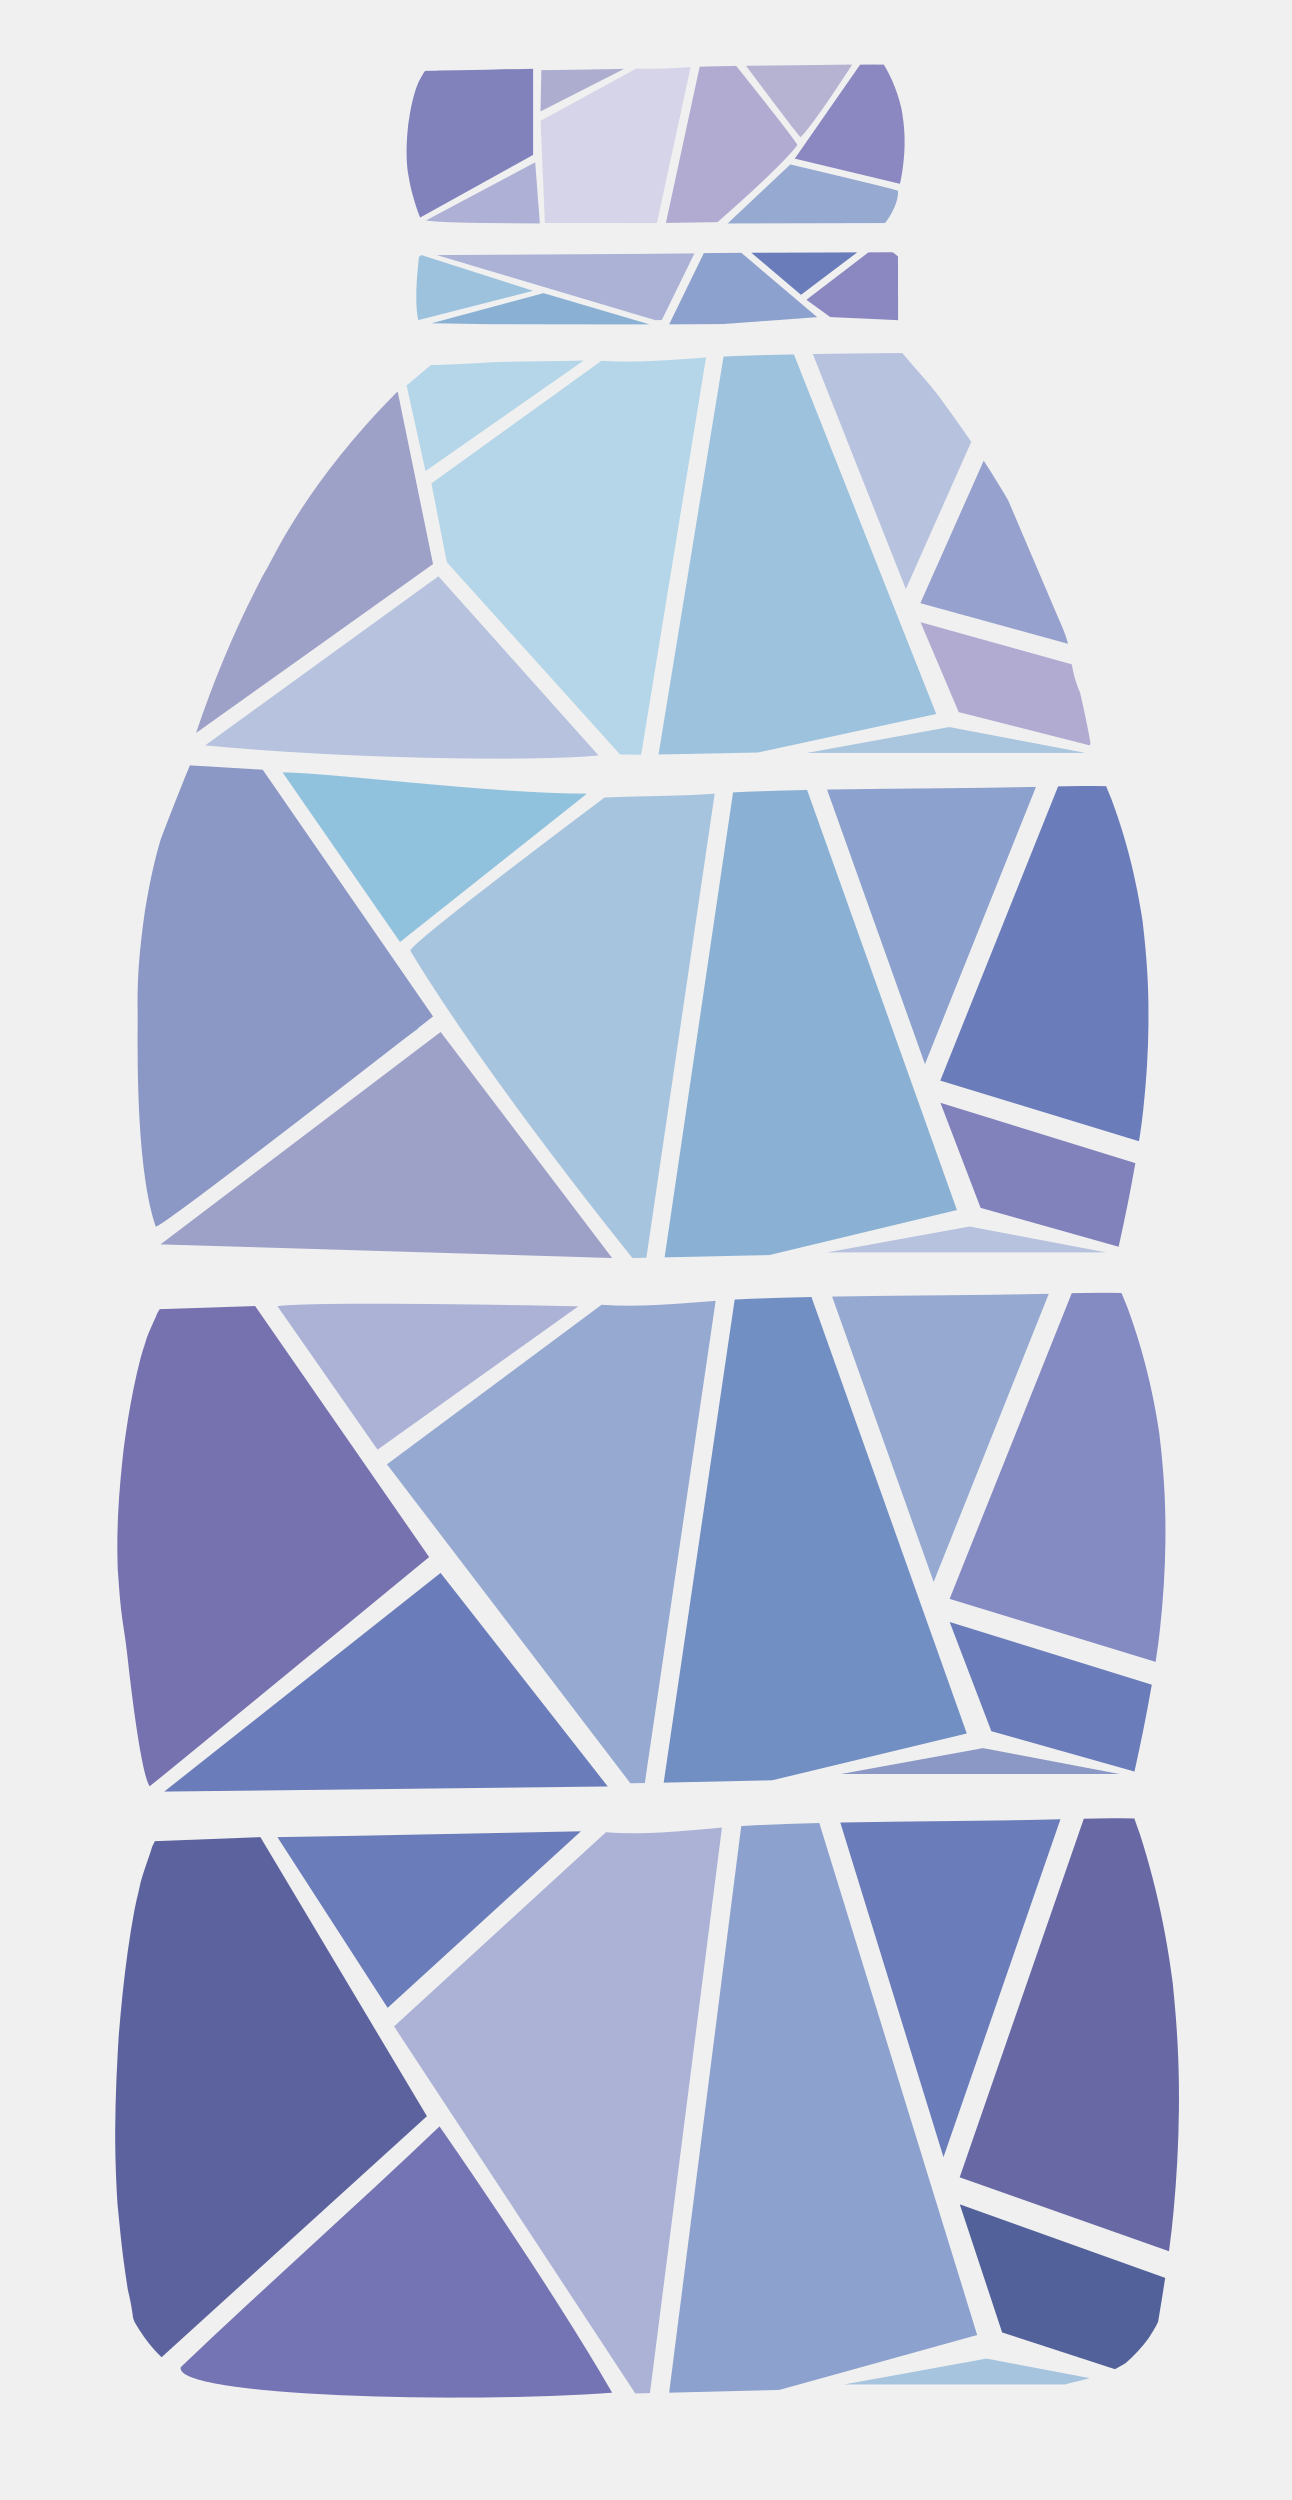
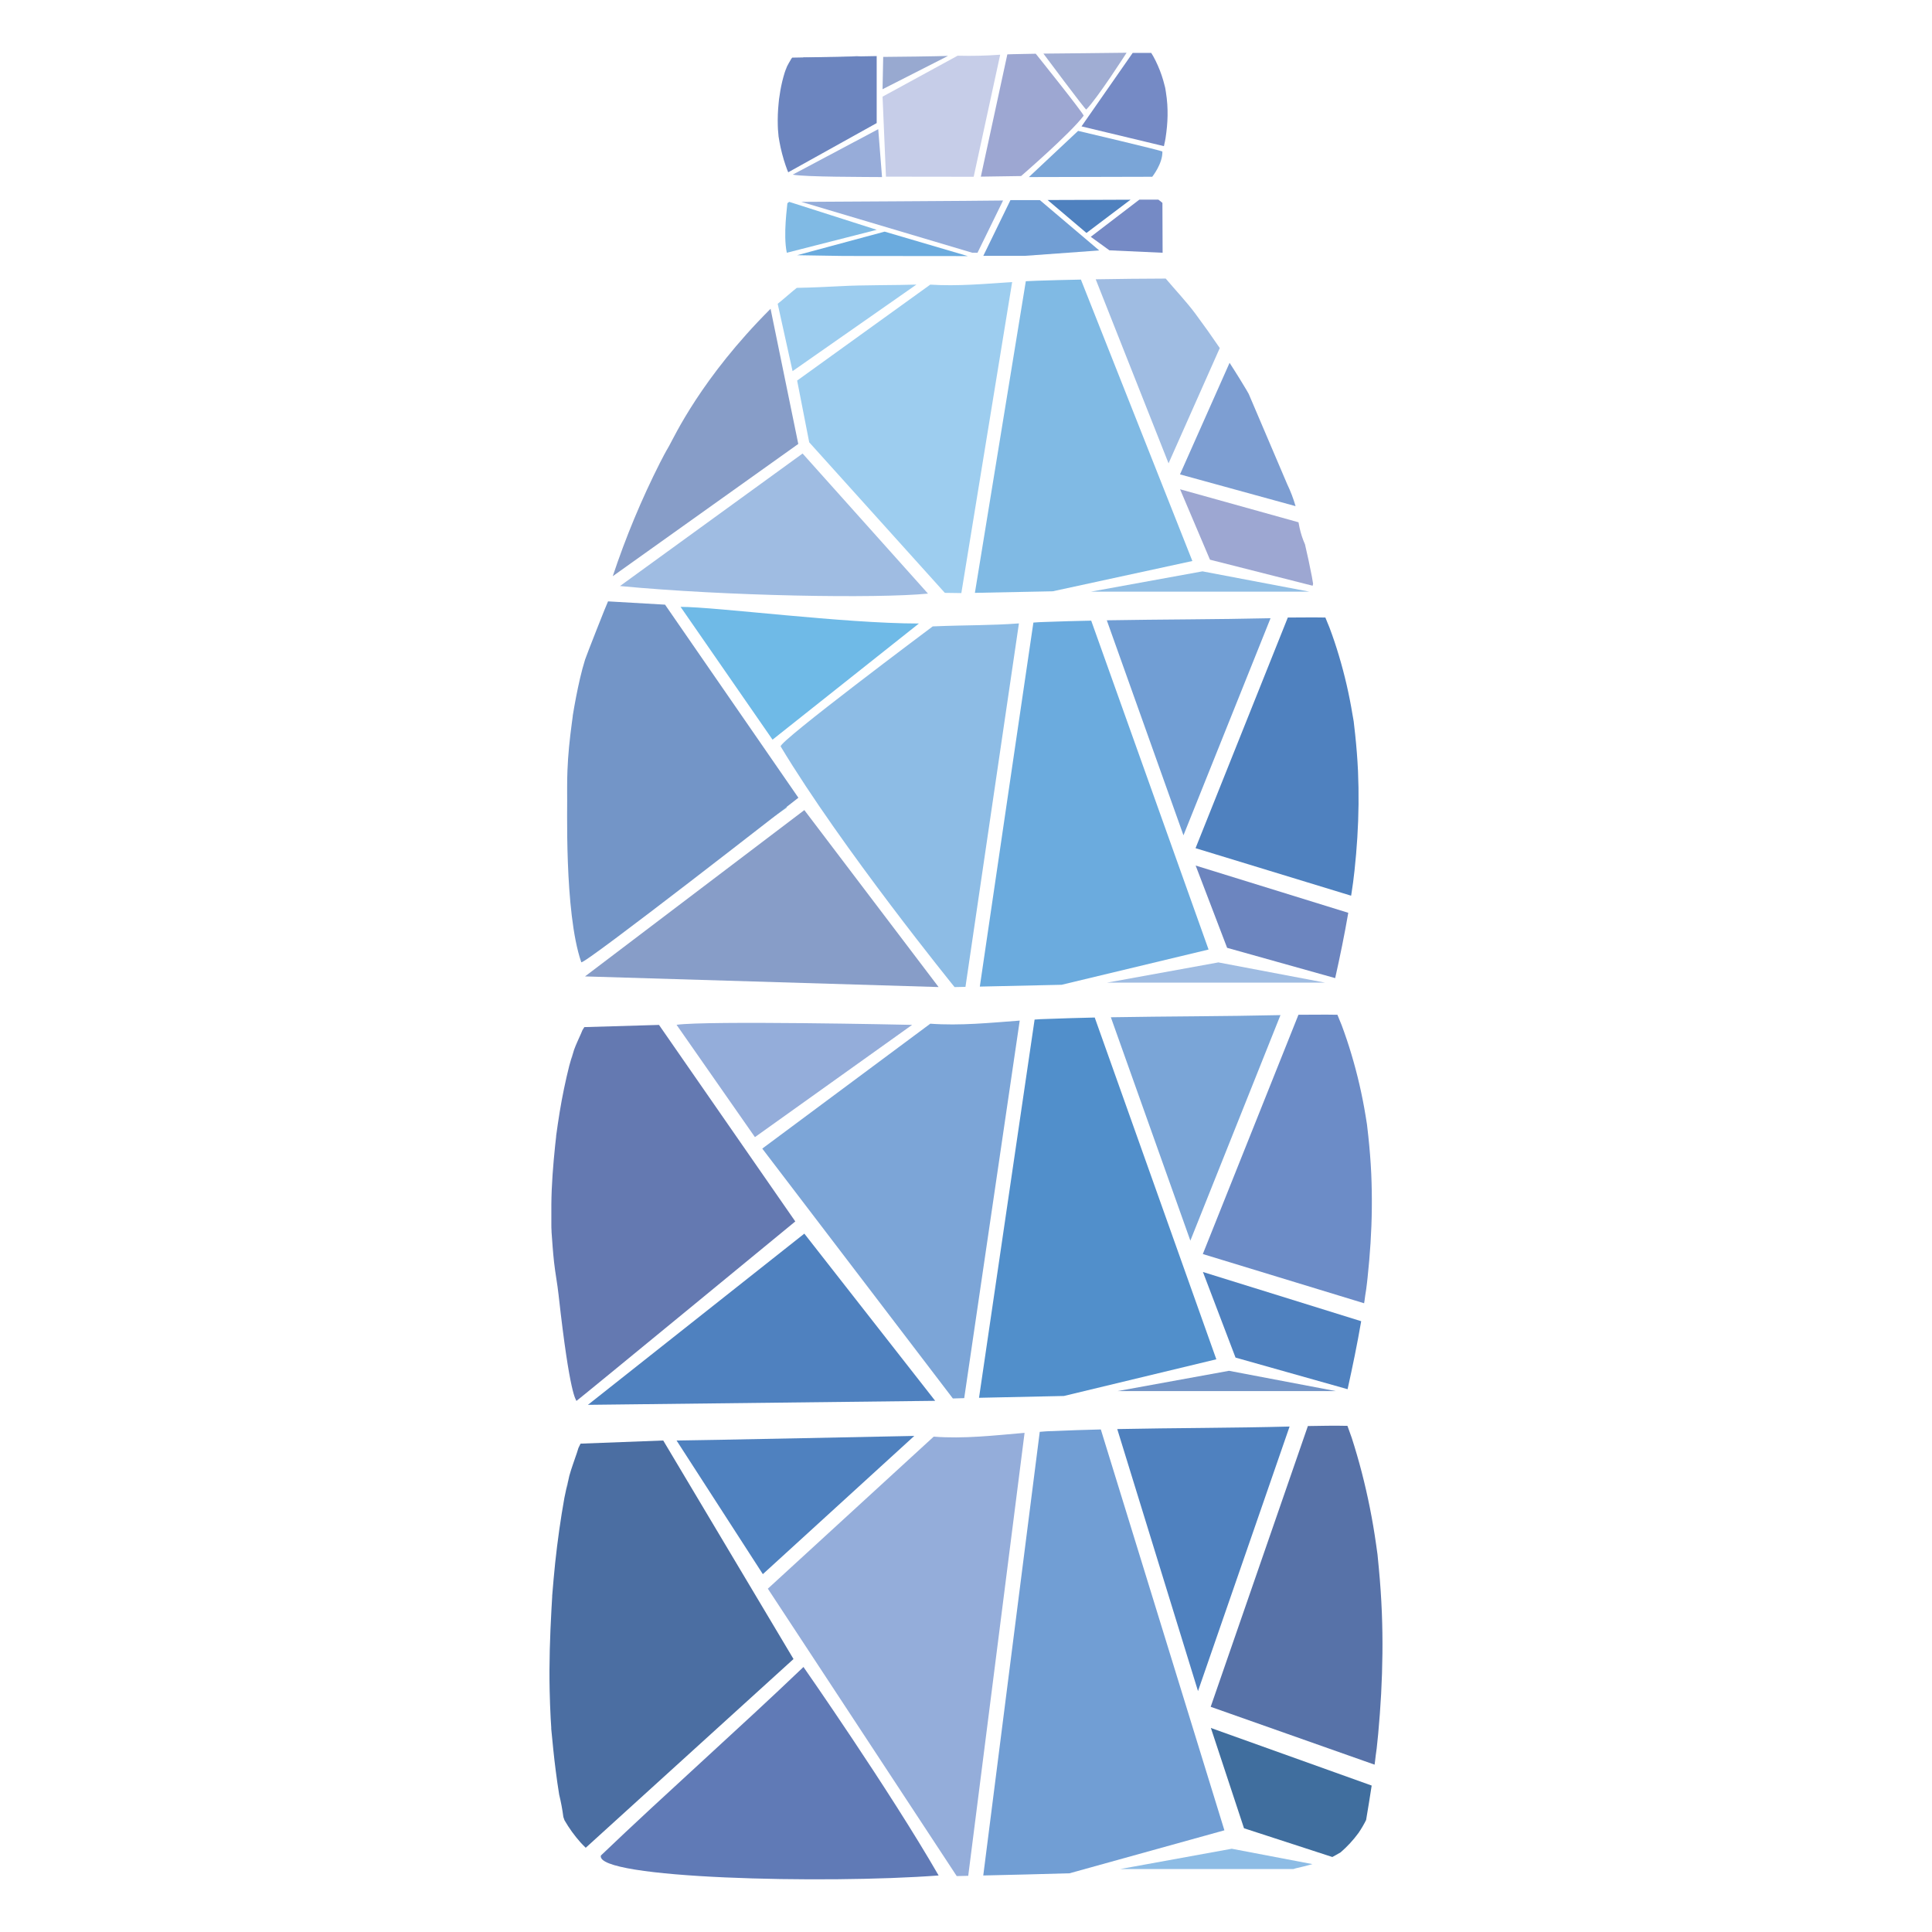
- <svg xmlns="http://www.w3.org/2000/svg" version="1.1" x="0px" y="0px" width="267px" height="517px" viewBox="0 0 267 517" style="enable-background:new 0 0 267 517;" xml:space="preserve">
-   <style type="text/css">
- 	.st0{display:none;fill:#7473B3;}
- 	.st1{fill:#7473B3;}
- 	.st2{fill:#6A7CB9;}
- 	.st3{fill:#ABB2D6;}
- 	.st4{display:none;fill:#837FB2;}
- 	.st5{display:none;fill:#8AB1D4;}
- 	.st6{fill:#8CA1CD;}
- 	.st7{fill:#5C629D;}
- 	.st8{fill:#6868A5;}
- 	.st9{fill:#526199;}
- 	.st10{fill:#A7C4DE;}
- 	.st11{fill:#8B97C4;}
- 	.st12{display:none;fill:#6A7CB9;}
- 	.st13{fill:#96A9D1;}
- 	.st14{fill:#718FC3;}
- 	.st15{fill:#95A9D1;}
- 	.st16{fill:#7671AF;}
- 	.st17{display:none;fill:#AEB1D5;}
- 	.st18{fill:#848AC2;}
- 	.st19{fill:#B6C2DE;}
- 	.st20{fill:#AAC5DE;}
- 	.st21{display:none;fill:#9AB5D5;}
- 	.st22{fill:#91C2DD;}
- 	.st23{fill:#9DA0C7;}
- 	.st24{fill:#8AB1D4;}
- 	.st25{fill:#8182BC;}
- 	.st26{display:none;fill:#A2AED4;}
- 	.st27{fill:#B5D6E8;}
- 	.st28{fill:#9DC2DD;}
- 	.st29{display:none;fill:#95A9D1;}
- 	.st30{fill:#96A1CD;}
- 	.st31{fill:#B2ABD1;}
- 	.st32{display:none;fill:#B5B2D2;}
- 	.st33{display:none;fill:#D6DDE9;}
- 	.st34{display:none;fill:#B2ABD1;}
- 	.st35{fill:#8B88C1;}
- 	.st36{fill:#B5B2D2;}
- 	.st37{fill:#ADAECF;}
- 	.st38{fill:#D6D4E8;}
- 	.st39{fill:#AEB1D5;}
- </style>
-   <g id="Layer_1">
-     <path class="st0" d="M81.76,307.13c-0.32-0.02-0.63-0.05-0.95-0.09c-1.31-0.13-2.62-0.31-3.94-0.51c-3.47,0.43-6.94,0.83-10.41,1.1   c-6.7,0.52-13.44,0.44-20.16,0.11l39.62,49.13l1.26-49.43C85.38,307.39,83.57,307.29,81.76,307.13z" />
-     <path class="st1" d="M90.89,439.74c-17.2,16.45-36.23,33.26-53.51,49.79c-1.56,6.12,59.26,7.55,89.21,5.28   C113.53,472.15,90.89,439.74,90.89,439.74z" />
-     <path class="st2" d="M57.37,379.92l22.79,35.3l39.97-36.51C120.13,378.71,62.7,379.89,57.37,379.92z" />
-     <path class="st3" d="M134.41,494.9l14.89-116.96c-8,0.68-16,1.62-23.99,0.96l-43.82,40.16l49.89,75.9   C132.38,494.94,133.39,494.92,134.41,494.9z" />
-     <path class="st4" d="M133.07,422.4l-39.36-59.88l1.82,60.05C108.04,422.75,120.56,422.64,133.07,422.4z" />
-     <path class="st5" d="M90.16,376.62l-43.76,41.87c0.65,0.45,1.31,0.88,1.99,1.27c1.83,0.48,3.71,0.85,5.62,1.07   c5.05,0.33,10.1,0.64,15.15,0.9c7.33,0.38,14.66,0.62,21.99,0.76L90.16,376.62z" />
-     <path class="st6" d="M161.17,494.23l40.91-11.35L169.43,377c-4.31,0.11-8.62,0.24-12.93,0.44c-1.07,0.05-2.14,0.11-3.21,0.19   l-14.91,117.18C145.98,494.62,153.57,494.42,161.17,494.23z" />
-     <path class="st2" d="M173.77,376.9l21.34,69.2l24.19-69.88C204.12,376.63,188.94,376.59,173.77,376.9z" />
-     <path class="st7" d="M32.03,380.75c-0.19,0.37-0.37,0.76-0.56,1.14c-0.17,0.6-0.31,1.01-0.4,1.28c-0.66,2.01-1.41,3.93-1.98,6.05   c-0.4,1.49-1.1,6.05-0.38,1.26c-0.23,1.55-0.64,3.06-0.92,4.59c-1.04,5.58-1.81,11.33-2.43,17.13c-0.31,2.9-0.55,5.81-0.8,8.72   c0,0.01,0,0.02,0,0.03c-0.01,0.08-0.01,0.16-0.02,0.25c-0.07,1.08-0.13,2.15-0.19,3.23c-0.39,7.17-0.64,14.34-0.48,21.55   c0.05,2.45,0.15,4.9,0.28,7.34c0.04,0.8,0.1,1.6,0.14,2.41c0.01,0.11,0.02,0.24,0.04,0.38c0.36,3.67,0.7,7.32,1.17,10.95   c0.28,2.14,0.59,4.27,0.92,6.39c0.48,1.95,0.86,3.94,1.1,5.88c0.1,0.28,0.2,0.57,0.3,0.86c1.22,2.1,2.59,4.1,4.22,5.89   c0.39,0.42,0.85,0.9,1.37,1.4l54.88-49.85l-34.44-57.71L32.03,380.75z" />
-     <path class="st8" d="M241.87,464.57c0.05-0.34,0.28-2.27,0.42-3.36c0.09-0.93,0.35-3.38,0.39-3.78c0.33-3.52,0.59-7.05,0.78-10.58   c0.38-7.13,0.47-14.29,0.19-21.43c-0.15-3.94-0.43-7.86-0.79-11.78c-0.11-1.21-0.23-2.41-0.35-3.62c-0.06-0.38-0.25-1.83-0.39-2.78   c-0.91-6.38-2.16-12.69-3.76-18.87c-0.8-3.08-1.68-6.13-2.65-9.13c-0.29-0.9-1.95-5.3-0.44-1.36c-0.23-0.61-0.46-1.22-0.69-1.82   c-3.48-0.08-6.97-0.04-10.45,0.05l-25.67,74.16l43.29,15.29C241.78,465.22,241.83,464.89,241.87,464.57z" />
-     <path class="st9" d="M232.77,488.7c1.77-1.55,3.37-3.25,4.74-5.13c0.71-1.1,1.41-2.21,1.98-3.4c0.52-3.03,1.01-6.06,1.47-9.1   l-42.48-15.21l8.76,26.49l23.32,7.6C231.31,489.55,232.04,489.14,232.77,488.7z" />
-     <path class="st10" d="M220.83,492.93c1.5-0.34,3.01-0.71,4.5-1.13l-21.35-4.05l-29.45,5.36h45.77   C220.48,493.04,220.64,492.98,220.83,492.93z" />
-   </g>
-   <g id="Layer_2">
-     <polygon class="st11" points="203.28,361.51 173.84,366.87 231.5,366.87  " />
-     <polygon class="st2" points="91.11,325.28 33.96,370.5 125.68,369.44  " />
-     <path class="st3" d="M57.37,270.12l20.7,29.67l41.52-29.64C117.8,270.09,65.44,268.98,57.37,270.12z" />
-     <path class="st12" d="M107.32,197.55c-5.27,0.36-10.52,0.66-15.77,0.7l-0.7,23.89l31.95-25.38   C117.64,196.97,112.48,197.2,107.32,197.55z" />
-     <path class="st13" d="M133.35,368.73l14.65-99.72c-7.87,0.58-15.74,1.38-23.61,0.82l-44.37,32.99l50.34,65.96   C131.35,368.77,132.35,368.75,133.35,368.73z" />
-     <path class="st14" d="M159.68,368.16l40.25-9.68l-32.12-90.26c-4.24,0.09-8.48,0.21-12.72,0.37c-1.05,0.04-2.11,0.1-3.16,0.16   l-14.68,99.9C144.73,368.49,152.2,368.32,159.68,368.16z" />
-     <path class="st15" d="M172.08,268.13l21,59l23.81-59.57C201.95,267.9,187.01,267.86,172.08,268.13z" />
-     <path class="st16" d="M33.04,270.73c-0.17,0.26-0.34,0.54-0.5,0.81c-0.16,0.43-0.29,0.72-0.38,0.91c-0.61,1.42-1.3,2.79-1.84,4.3   c-0.38,1.06-1.1,4.33-0.36,0.9c-0.24,1.11-0.63,2.19-0.91,3.28c-1.03,3.99-1.85,8.12-2.54,12.28c-0.34,2.08-0.63,4.17-0.92,6.27   c0,0.01,0,0.01,0,0.02c-0.01,0.06-0.01,0.12-0.02,0.18c-0.09,0.77-0.17,1.55-0.26,2.32c-0.54,5.16-0.95,10.33-1.03,15.53   c-0.03,1.77-0.02,3.54,0.02,5.3c0.01,0.58,0.03,1.16,0.05,1.74c0.01,0.08,0.01,0.17,0.02,0.27c0.19,2.66,0.37,5.31,0.66,7.94   c0.32,2.93,0.89,5.8,1.2,8.68c2.97,26.95,4.6,27.52,4.7,27.95c0.03,0.13,57.81-47.41,57.81-47.41l-35.98-51.91L33.04,270.73z" />
-     <polygon class="st17" points="37.31,280.45 39.88,294.07 96.72,249.09 92.35,240.34  " />
-     <path class="st18" d="M239.1,342.87c0.04-0.29,0.28-1.93,0.42-2.87c0.09-0.79,0.35-2.88,0.38-3.22c0.32-3,0.58-6.01,0.77-9.02   c0.38-6.08,0.46-12.18,0.19-18.27c-0.15-3.36-0.42-6.7-0.78-10.05c-0.11-1.03-0.22-2.06-0.35-3.09c-0.06-0.32-0.25-1.56-0.38-2.37   c-0.9-5.44-2.13-10.82-3.7-16.09c-0.78-2.62-1.65-5.22-2.61-7.79c-0.29-0.77-1.91-4.51-0.44-1.16c-0.23-0.52-0.45-1.04-0.68-1.55   c-3.43-0.07-6.86-0.04-10.28,0.04l-25.26,63.22l42.6,13.03C239.01,343.42,239.06,343.15,239.1,342.87z" />
-     <path class="st2" d="M238.19,348.4l-41.8-12.97l8.62,22.58l29.6,8.35C235.93,360.41,237.15,354.42,238.19,348.4z" />
-   </g>
-   <g id="Layer_3">
-     <polygon class="st19" points="200.48,253.64 171.04,258.99 228.69,258.99  " />
-     <path class="st20" d="M34.26,249.08l52.23-36.32l-4.95-11.2l-51.16,32.99C31.7,239.4,32.84,244.26,34.26,249.08z" />
-     <path class="st21" d="M75.16,92.86c-0.22-0.01-0.44-0.03-0.66-0.05c-0.91-0.08-1.83-0.19-2.74-0.31c-2.41,0.27-4.83,0.51-7.24,0.68   c-4.66,0.32-9.35,0.27-14.02,0.07l27.56,30.25l0.88-30.44C77.67,93.02,76.42,92.96,75.16,92.86z" />
-     <path class="st22" d="M58.43,159.73l24.29,35.08l38.66-30.68C101.46,164.13,67.85,159.73,58.43,159.73z" />
-     <path class="st10" d="M133.67,260.1l14.13-95.97c-7.59,0.56-13.21,0.4-22.77,0.79c0,0-40.86,30.55-40.17,31.71   c16.18,26.88,45.93,63.53,45.93,63.53C131.75,260.14,132.71,260.12,133.67,260.1z" />
-     <polygon class="st23" points="91.12,213.41 33.19,257.34 126.58,260.16  " />
-     <path class="st24" d="M159.07,259.55l38.82-9.32l-30.98-86.87c-4.09,0.09-8.18,0.2-12.27,0.36c-1.02,0.04-2.03,0.09-3.05,0.15   l-14.15,96.15C144.66,259.88,151.86,259.71,159.07,259.55z" />
-     <path class="st6" d="M171.03,163.28l20.25,56.78l22.96-57.33C199.84,163.06,185.43,163.03,171.03,163.28z" />
-     <path class="st11" d="M39.27,158.28c-0.2,0.28-5.8,14.5-6.06,15.37c-0.95,3.19-1.72,6.49-2.37,9.83c-0.33,1.67-0.61,3.34-0.89,5.03   c0,0.01,0,0.01,0,0.02c-0.01,0.05-0.01,0.09-0.02,0.15c-0.09,0.62-0.18,1.24-0.26,1.87c-0.55,4.14-0.99,8.29-1.15,12.48   c-0.05,1.42-0.08,2.85-0.08,4.27c0,0.47,0.01,0.94,0.01,1.4c0,0.07,0.01,0.14,0.01,0.22c0.13,2.48-0.87,31.38,3.74,44.72   c0.36,1.06,57.35-43.44,57.35-43.44l-35.22-51.02L39.27,158.28z" />
-     <path class="st2" d="M235.67,235.21c0.04-0.28,0.27-1.86,0.4-2.76c0.09-0.76,0.33-2.77,0.37-3.1c0.31-2.89,0.56-5.78,0.74-8.68   c0.36-5.85,0.44-11.72,0.18-17.58c-0.15-3.23-0.41-6.45-0.75-9.67c-0.11-0.99-0.22-1.98-0.33-2.97c-0.06-0.31-0.24-1.5-0.37-2.28   c-0.87-5.23-2.05-10.41-3.57-15.48c-0.76-2.53-1.6-5.03-2.52-7.49c-0.28-0.74-1.85-4.35-0.42-1.12c-0.22-0.5-0.44-1-0.66-1.5   c-3.31-0.07-6.61-0.03-9.92,0.04l-24.37,60.85l41.08,12.54C235.58,235.75,235.63,235.48,235.67,235.21z" />
-     <path class="st25" d="M234.79,240.54l-40.31-12.48l8.31,21.73l28.54,8.04C232.61,252.09,233.79,246.34,234.79,240.54z" />
-   </g>
-   <g id="Layer_4">
-     <polygon class="st20" points="196.28,150.35 166.83,155.71 224.49,155.71  " />
-     <path class="st26" d="M90.22,9.02c-0.89,0.83-1.67,1.75-2.48,2.62c-3.76,4.06-7.28,8.26-10.56,12.57c-0.18,0.23-0.34,0.47-0.52,0.7   l13.05,12.6l0.95-28.93C89.59,9.59,88.47,10.65,90.22,9.02z" />
-     <path class="st27" d="M89.13,75.49c-0.88,0.65-4.18,3.55-5.05,4.21l3.91,17.72l32.72-22.86c-4.73,0.18-14.96,0.12-19.69,0.4   C97.04,75.2,93.08,75.41,89.13,75.49z" />
-     <path class="st27" d="M132.59,156.09l13.42-82.15c-7.21,0.48-14.42,1.14-21.64,0.68L89.21,99.96l3.19,16.31l35.82,39.75   C129.14,156.01,131.68,156.11,132.59,156.09z" />
-     <path class="st19" d="M123.78,156.23l-33.12-37.06l-48.23,34.97C70.54,156.91,110.32,157.55,123.78,156.23z" />
-     <path class="st28" d="M156.72,155.62l36.89-7.97l-29.43-74.36c-3.89,0.08-7.77,0.17-11.66,0.31c-0.96,0.03-1.93,0.08-2.89,0.13   l-13.45,82.3C143.02,155.9,149.87,155.75,156.72,155.62z" />
-     <path class="st19" d="M194.43,82.33c-2.32-3.14-5.21-6.18-7.85-9.32c-6.16,0.05-12.33,0.1-18.49,0.2l19.24,48.61l13.53-30.45   C198.78,88.33,196.63,85.32,194.43,82.33z" />
-     <path class="st23" d="M55.42,117.18c-0.52,0.92-1.08,1.86-1.57,2.8c0.31-0.59,0.65-1.23-0.04,0.12c-0.26,0.51-0.53,1.01-0.78,1.52   c-4.98,9.77-9.07,19.79-12.49,29.96l49.01-34.93l-7.32-35.7C63.87,99.31,56.76,114.82,55.42,117.18z" />
-     <path class="st29" d="M74.57,83.07c6.61,0.27,13.22,0.44,19.83,0.54l-0.89-32.22l-41.1,30.63C59.8,82.4,67.19,82.77,74.57,83.07z" />
-     <path class="st30" d="M218.65,127.31c-3.39-7.91-6.74-15.83-10.12-23.74c-0.03-0.05-0.04-0.09-0.07-0.13   c-0.21-0.38-0.42-0.75-0.65-1.13c-0.55-0.93-1.12-1.85-1.68-2.77c-0.88-1.43-1.78-2.86-2.7-4.27l-13.1,29.47l30.53,8.4   C220.39,131.14,219.48,129.24,218.65,127.31z" />
-     <path class="st31" d="M223.36,143.23c-0.62-1.41-1.11-2.87-1.44-4.42c-0.1-0.47-0.19-0.95-0.28-1.42l-31.28-8.72l7.9,18.6   l27.12,6.88c0.04-0.17,0.08-0.34,0.12-0.52c-0.11-0.65-0.22-1.3-0.34-1.94C224.63,148.86,224.01,146.04,223.36,143.23z" />
-   </g>
-   <g id="Layer_5">
-     <path class="st24" d="M101.03,67.04c3.52,0.05,29.8,0.03,33.32,0.05l-21.97-6.47l-23.16,6.23C93.15,66.92,97.09,66.99,101.03,67.04   z" />
-     <path class="st28" d="M86.74,53.05c-0.03,0.03-0.07,0.06-0.1,0.08c0.02,0.58-1.16,8.28-0.15,13.07l23.75-6.06l-23.09-7.39   c-0.08,0.05-0.16,0.09-0.23,0.14C86.83,52.97,86.78,53.02,86.74,53.05z" />
-     <path class="st2" d="M155.38,52.27l10.26,8.7l11.63-8.78C169.97,52.24,162.68,52.23,155.38,52.27z" />
-     <path class="st3" d="M136.86,66.19l6.75-13.79c-3.94,0.09-53.29,0.35-53.29,0.35l45.16,13.45C135.94,66.2,136.4,66.2,136.86,66.19z   " />
-     <path class="st6" d="M149.32,67.02l19.67-1.43L153.3,52.28c-2.07,0.01-4.14,0.03-6.21,0.05c-0.51,0.01-1.03,0.01-1.54,0.02   l-7.17,14.73C142.02,67.07,145.67,67.04,149.32,67.02z" />
-     <path class="st35" d="M185.7,53.03c-0.18-0.15-0.35-0.31-0.54-0.46c-0.14-0.11-0.94-0.67-0.21-0.17c-0.11-0.08-0.22-0.15-0.33-0.23   c-1.68-0.01-3.35-0.01-5.02,0.01l-12.84,9.82l4.93,3.57l14.04,0.65L185.7,53.03z" />
-   </g>
-   <g id="Layer_6">
-     <path class="st15" d="M163.43,34.01l-12.96,12.2l32.57-0.08c0,0,2.79-3.47,2.68-6.66C185.72,39.24,163.43,34.01,163.43,34.01z" />
-     <path class="st36" d="M107.25,14.41c-0.15-0.01-0.3-0.01-0.44-0.02c-0.61-0.04-1.23-0.09-1.84-0.14c-1.62,0.12-3.25,0.23-4.88,0.3   c-3.14,0.14-6.29,0.12-9.44,0.03l18.55,13.54l0.59-13.63C108.95,14.48,108.1,14.45,107.25,14.41z" />
-     <path class="st37" d="M111.95,14.51l-0.17,8.53l17.29-8.8C126.61,14.31,114.45,14.5,111.95,14.51z" />
-     <path class="st38" d="M135.85,46.13l6.97-32.24c-3.74,0.19-7.49,0.45-11.23,0.27l-19.8,10.82l0.89,21.13   C113.15,46.09,135.37,46.13,135.85,46.13z" />
-     <path class="st31" d="M148.37,45.94c0,0,13.09-11.32,16.52-15.93c0.24-0.32-12.65-16.38-12.65-16.38   c-2.02,0.03-4.03,0.07-6.05,0.12c-0.5,0.01-1,0.03-1.5,0.05l-6.98,32.3C141.26,46.05,144.82,45.99,148.37,45.94z" />
-     <path class="st36" d="M154.27,13.6c0,0,11.13,14.95,11.3,14.77c2.94-2.94,10.66-15.02,10.66-15.02   C169.13,13.46,161.38,13.52,154.27,13.6z" />
-     <path class="st25" d="M87.92,14.66c-0.09,0.1-0.18,0.21-0.26,0.32c-0.08,0.17-0.14,0.28-0.19,0.35c-0.31,0.55-0.66,1.08-0.93,1.67   c-0.19,0.41-0.51,1.67-0.18,0.35c-0.11,0.43-0.3,0.84-0.43,1.27c-0.49,1.54-0.85,3.12-1.14,4.72c-0.14,0.8-0.26,1.6-0.37,2.4   c0,0,0,0.01,0,0.01c0,0.02,0,0.04-0.01,0.07c-0.03,0.3-0.06,0.59-0.09,0.89c-0.18,1.98-0.3,3.95-0.22,5.94   c0.02,0.68,0.07,1.35,0.13,2.02c0.02,0.22,0.04,0.44,0.07,0.66c0.01,0.03,0.01,0.07,0.02,0.1c0.17,1.01,0.33,2.02,0.55,3.02   c0.25,1.11,0.54,2.21,0.87,3.29c0.14,0.46,0.28,0.91,0.44,1.36c0.08,0.23,0.15,0.45,0.23,0.67c0,0.01,0.11,0.29,0.18,0.48   c0.08,0.21,0.21,0.53,0.23,0.59c0.02,0.05,0.04,0.1,0.06,0.15l23.37-12.96v-17.8L87.92,14.66z" />
-     <path class="st39" d="M111.64,46.21l-0.96-12.65L88.1,45.58C90.88,46.21,108.21,46.17,111.64,46.21z" />
-     <path class="st35" d="M186.16,37.77c0.02-0.09,0.13-0.63,0.2-0.93c0.04-0.26,0.16-0.93,0.18-1.04c0.15-0.97,0.28-1.94,0.37-2.92   c0.18-1.97,0.22-3.94,0.09-5.91c-0.07-1.09-0.2-2.17-0.37-3.25c-0.05-0.33-0.11-0.67-0.16-1c-0.03-0.1-0.12-0.5-0.18-0.77   c-0.43-1.76-1.01-3.5-1.76-5.2c-0.37-0.85-0.79-1.69-1.24-2.52c-0.14-0.25-0.91-1.46-0.21-0.37c-0.11-0.17-0.22-0.33-0.32-0.5   c-1.63-0.02-3.26-0.01-4.89,0.01l-13.52,19.44l21.77,5.21C186.11,37.94,186.14,37.86,186.16,37.77z" />
+ <svg xmlns="http://www.w3.org/2000/svg" viewBox="0 0 510.3 510.3">
+   <defs>
+     <style>.cls-1{fill:#fff;}.cls-2{fill:#607ab6;}.cls-3{fill:#4f81bf;}.cls-4{fill:#94adda;}.cls-5{fill:#719ed4;}.cls-6{fill:#4b6ea2;}.cls-7{fill:#5772a8;}.cls-8{fill:#406e9e;}.cls-9{fill:#8dbce5;}.cls-10{fill:#7395c7;}.cls-11{fill:#7ca5d7;}.cls-12{fill:#518fcb;}.cls-13{fill:#7aa5d7;}.cls-14{fill:#6479b1;}.cls-15{fill:#6c8cc7;}.cls-16{fill:#9fbce2;}.cls-17{fill:#91bee4;}.cls-18{fill:#6fbae7;}.cls-19{fill:#879dc8;}.cls-20{fill:#6babde;}.cls-21{fill:#6c85bf;}.cls-22{fill:#9dcdef;}.cls-23{fill:#80bae4;}.cls-24{fill:#7d9ed2;}.cls-25{fill:#9da7d2;}.cls-26{fill:#758ac5;}.cls-27{fill:#a0add3;}.cls-28{fill:#98a9d0;}.cls-29{fill:#c6cde8;}.cls-30{fill:#97acd9;}</style>
+   </defs>
+   <g id="Layer_6" data-name="Layer 6">
+     <rect class="cls-1" width="510.3" height="510.3" />
+     <path class="cls-2" d="M97.88,439.27c-17.2,16.45-36.22,33.27-53.51,49.8-1.56,6.12,59.27,7.54,89.21,5.27C120.52,471.68,97.88,439.27,97.88,439.27Z" transform="translate(114.34 1.03)" />
+     <path class="cls-3" d="M64.36,379.45l22.79,35.3,40-36.51S69.69,379.42,64.36,379.45Z" transform="translate(114.34 1.03)" />
+     <path class="cls-4" d="M141.4,494.43l14.88-117c-8,.68-16,1.62-24,1L88.47,418.59l49.89,75.91Z" transform="translate(114.34 1.03)" />
+     <path class="cls-5" d="M168.16,493.76l40.9-11.35L176.42,376.53c-4.31.11-8.61.24-12.92.44-1.07,0-2.14.11-3.21.19L145.37,494.34C153,494.16,160.56,494,168.16,493.76Z" transform="translate(114.34 1.03)" />
+     <path class="cls-3" d="M180.76,376.43l21.33,69.21,24.19-69.88C211.11,376.16,195.93,376.12,180.76,376.43Z" transform="translate(114.34 1.03)" />
+     <path class="cls-6" d="M39,380.28c-.19.38-.37.76-.56,1.15-.17.6-.3,1-.4,1.27-.66,2-1.41,3.93-2,6.06-.4,1.49-1.1,6-.38,1.26-.24,1.55-.64,3.07-.93,4.59-1,5.59-1.81,11.34-2.43,17.14-.3,2.89-.55,5.8-.79,8.72v0l0,.26c-.07,1.07-.13,2.15-.19,3.23-.39,7.16-.64,14.33-.48,21.54q.08,3.68.27,7.34l.15,2.41c0,.11,0,.23,0,.37.36,3.67.7,7.32,1.18,11q.4,3.21.92,6.39a53.23,53.23,0,0,1,1.1,5.88l.3.86A35.26,35.26,0,0,0,39,485.62c.39.42.85.9,1.37,1.4l54.88-49.85L60.84,379.45Z" transform="translate(114.34 1.03)" />
+     <path class="cls-7" d="M248.86,464.1c0-.35.29-2.27.43-3.36.09-.93.35-3.38.39-3.78.32-3.52.59-7,.78-10.58.38-7.14.47-14.29.19-21.43q-.24-5.91-.8-11.79c-.11-1.2-.22-2.41-.35-3.62-.06-.37-.25-1.82-.39-2.78a172.54,172.54,0,0,0-3.76-18.87q-1.2-4.62-2.65-9.13c-.29-.9-1.95-5.3-.44-1.36-.24-.61-.47-1.21-.7-1.82-3.48-.09-7,0-10.45.05l-25.67,74.16,43.29,15.28C248.77,464.75,248.82,464.42,248.86,464.1Z" transform="translate(114.34 1.03)" />
+     <path class="cls-8" d="M239.76,488.23a31,31,0,0,0,4.73-5.13,28.84,28.84,0,0,0,2-3.41c.52-3,1-6.06,1.47-9.1l-42.47-15.21,8.75,26.49,23.33,7.59C238.3,489.08,239,488.67,239.76,488.23Z" transform="translate(114.34 1.03)" />
+     <path class="cls-9" d="M227.82,492.47c1.51-.34,3-.71,4.5-1.13L211,487.28l-29.45,5.36H227.3A2.88,2.88,0,0,1,227.82,492.47Z" transform="translate(114.34 1.03)" />
+     <polygon class="cls-10" points="324.62 362.07 295.17 367.43 352.83 367.43 324.62 362.07" />
+     <polygon class="cls-3" points="212.45 325.84 155.29 371.06 247.01 370 212.45 325.84" />
+     <path class="cls-4" d="M64.36,269.65l20.7,29.67,41.52-29.65C124.8,269.62,72.43,268.52,64.36,269.65Z" transform="translate(114.34 1.03)" />
+     <path class="cls-11" d="M140.34,368.26,155,268.54c-7.87.59-15.75,1.39-23.62.82L87,302.35l50.34,66Z" transform="translate(114.34 1.03)" />
+     <path class="cls-12" d="M166.67,367.69,206.93,358l-32.12-90.27c-4.25.1-8.49.21-12.73.38-1.05,0-2.1.09-3.15.16l-14.68,99.9Z" transform="translate(114.34 1.03)" />
+     <path class="cls-13" d="M179.07,267.66l21,59,23.8-59.57C208.94,267.43,194,267.4,179.07,267.66Z" transform="translate(114.34 1.03)" />
+     <path class="cls-14" d="M40,270.26c-.17.26-.33.54-.5.81-.16.43-.29.72-.38.91-.61,1.42-1.3,2.78-1.84,4.3-.38,1.06-1.09,4.32-.35.9-.24,1.11-.63,2.19-.91,3.28-1,4-1.86,8.12-2.54,12.28-.34,2.08-.64,4.17-.93,6.27v0l0,.19c-.09.77-.17,1.55-.26,2.32-.53,5.16-.95,10.33-1,15.54,0,1.77,0,3.54,0,5.3,0,.58,0,1.16.05,1.74a2.45,2.45,0,0,0,0,.27c.19,2.66.37,5.31.66,7.95.32,2.92.89,5.8,1.2,8.68,3,27,4.6,27.52,4.71,28,0,.13,57.81-47.41,57.81-47.41l-36-51.91Z" transform="translate(114.34 1.03)" />
+     <path class="cls-15" d="M246.09,342.4c0-.29.28-1.94.42-2.87s.35-2.88.38-3.22q.48-4.5.77-9a171.3,171.3,0,0,0,.19-18.27c-.15-3.36-.43-6.7-.78-10-.11-1-.23-2.05-.35-3.08-.06-.32-.25-1.56-.38-2.37a129.82,129.82,0,0,0-3.71-16.09c-.78-2.63-1.65-5.22-2.61-7.79-.28-.76-1.91-4.51-.43-1.16-.23-.51-.46-1-.68-1.55-3.43-.07-6.86,0-10.29,0L203.36,330.2l42.6,13C246,343,246.05,342.68,246.09,342.4Z" transform="translate(114.34 1.03)" />
+     <path class="cls-3" d="M245.19,347.94l-41.8-13L212,357.55l29.6,8.35C242.92,359.94,244.15,354,245.19,347.94Z" transform="translate(114.34 1.03)" />
+     <polygon class="cls-16" points="321.81 254.2 292.37 259.55 350.02 259.55 321.81 254.2" />
+     <path class="cls-17" d="M41.25,248.61l52.23-36.32-5-11.2-51.17,33C38.69,238.93,39.83,243.8,41.25,248.61Z" transform="translate(114.34 1.03)" />
+     <path class="cls-18" d="M65.42,159.26l24.29,35.08,38.66-30.68C108.45,163.66,74.84,159.26,65.42,159.26Z" transform="translate(114.34 1.03)" />
+     <path class="cls-9" d="M140.67,259.63l14.12-96c-7.59.57-13.21.4-22.77.79,0,0-40.86,30.55-40.16,31.71C108,223,137.79,259.69,137.79,259.69Z" transform="translate(114.34 1.03)" />
+     <polygon class="cls-19" points="212.45 213.97 154.52 257.9 247.91 260.71 212.45 213.97" />
+     <path class="cls-20" d="M166.06,259.08l38.82-9.31-31-86.87c-4.09.09-8.18.19-12.27.35-1,0-2,.1-3,.16l-14.15,96.15Q155.26,259.34,166.06,259.08Z" transform="translate(114.34 1.03)" />
+     <path class="cls-5" d="M178,162.81l20.25,56.79,23-57.34C206.83,162.59,192.42,162.56,178,162.81Z" transform="translate(114.34 1.03)" />
+     <path class="cls-10" d="M46.26,157.81c-.2.28-5.8,14.5-6.06,15.37-1,3.2-1.71,6.5-2.37,9.83-.33,1.67-.61,3.35-.89,5v0l0,.15c-.09.62-.17,1.24-.25,1.86-.55,4.14-1,8.29-1.15,12.48-.06,1.43-.08,2.85-.08,4.27,0,.47,0,.94,0,1.41a1.77,1.77,0,0,0,0,.22c.13,2.48-.87,31.38,3.73,44.72.37,1.06,57.35-43.44,57.35-43.44l-35.22-51Z" transform="translate(114.34 1.03)" />
+     <path class="cls-3" d="M242.66,234.74l.4-2.75c.09-.77.33-2.78.37-3.1q.47-4.33.74-8.69a166.27,166.27,0,0,0,.18-17.58c-.15-3.23-.41-6.45-.75-9.67-.11-1-.22-2-.34-3,0-.31-.24-1.5-.37-2.28a124,124,0,0,0-3.57-15.48q-1.12-3.79-2.52-7.5c-.27-.74-1.84-4.34-.41-1.11l-.66-1.5c-3.31-.07-6.62,0-9.92,0L201.44,223l41.09,12.55C242.57,235.28,242.62,235,242.66,234.74Z" transform="translate(114.34 1.03)" />
+     <path class="cls-21" d="M241.78,240.07l-40.31-12.48,8.31,21.73,28.54,8C239.6,251.63,240.78,245.87,241.78,240.07Z" transform="translate(114.34 1.03)" />
+     <polygon class="cls-17" points="317.61 150.91 288.16 156.27 345.82 156.27 317.61 150.91" />
+     <path class="cls-22" d="M96.12,75c-.88.65-4.18,3.56-5.05,4.21L95,97l32.71-22.86c-4.73.17-15,.11-19.68.4C104,74.74,100.07,74.94,96.12,75Z" transform="translate(114.34 1.03)" />
+     <path class="cls-22" d="M139.58,155.62,153,73.47c-7.21.48-14.42,1.14-21.63.68L96.21,99.49,99.4,115.8l35.82,39.76C136.13,155.54,138.67,155.64,139.58,155.62Z" transform="translate(114.34 1.03)" />
+     <path class="cls-16" d="M130.77,155.76l-33.12-37-48.23,35C77.54,156.44,117.31,157.09,130.77,155.76Z" transform="translate(114.34 1.03)" />
+     <path class="cls-23" d="M163.71,155.15l36.89-8L171.16,72.82c-3.88.07-7.77.17-11.65.3l-2.9.13-13.45,82.31Z" transform="translate(114.34 1.03)" />
+     <path class="cls-16" d="M201.42,81.86c-2.33-3.14-5.21-6.17-7.86-9.31-6.16,0-12.32.1-18.49.19l19.24,48.61L207.84,90.9Q204.74,86.34,201.42,81.86Z" transform="translate(114.34 1.03)" />
+     <path class="cls-19" d="M62.41,116.72c-.52.92-1.08,1.85-1.56,2.8.31-.6.65-1.23-.05.11L60,121.16a220.12,220.12,0,0,0-12.49,30l49-34.93-7.32-35.7C70.86,98.84,63.75,114.35,62.41,116.72Z" transform="translate(114.34 1.03)" />
+     <path class="cls-24" d="M225.64,126.84c-3.38-7.91-6.73-15.83-10.12-23.74l-.06-.13c-.22-.38-.43-.76-.65-1.13-.55-.93-1.12-1.85-1.68-2.77-.88-1.43-1.79-2.85-2.7-4.27l-13.1,29.47,30.53,8.39A37.19,37.19,0,0,0,225.64,126.84Z" transform="translate(114.34 1.03)" />
+     <path class="cls-25" d="M230.35,142.76a22.63,22.63,0,0,1-1.44-4.42c-.1-.47-.19-.94-.28-1.42l-31.28-8.72,7.9,18.6,27.12,6.88.12-.52c-.1-.65-.21-1.29-.33-1.94C231.62,148.39,231,145.57,230.35,142.76Z" transform="translate(114.34 1.03)" />
+     <path class="cls-20" d="M108,66.57c3.52.05,29.8,0,33.32.05l-22-6.47L96.21,66.38Q102.11,66.5,108,66.57Z" transform="translate(114.34 1.03)" />
+     <path class="cls-23" d="M93.73,52.58l-.1.09c0,.58-1.16,8.28-.15,13.06l23.75-6.06-23.1-7.38-.23.14Z" transform="translate(114.34 1.03)" />
+     <path class="cls-3" d="M162.37,51.8l10.26,8.7,11.63-8.78C177,51.77,169.67,51.76,162.37,51.8Z" transform="translate(114.34 1.03)" />
+     <path class="cls-4" d="M143.85,65.73l6.75-13.8c-3.94.09-53.29.36-53.29.36l45.16,13.44Z" transform="translate(114.34 1.03)" />
+     <path class="cls-5" d="M156.31,66.55,176,65.12l-15.69-13.3-6.22,0-1.54,0-7.17,14.73Z" transform="translate(114.34 1.03)" />
+     <path class="cls-26" d="M192.69,52.56c-.17-.16-.35-.31-.54-.46s-.93-.67-.21-.18l-.34-.22c-1.67,0-3.35,0-5,0l-12.84,9.82,4.93,3.57,14.05.64Z" transform="translate(114.34 1.03)" />
+     <path class="cls-13" d="M170.42,33.54l-13,12.2L190,45.66s2.78-3.47,2.68-6.66C192.71,38.77,170.42,33.54,170.42,33.54Z" transform="translate(114.34 1.03)" />
+     <path class="cls-27" d="M114.25,13.94l-.45,0L112,13.78c-1.63.11-3.25.22-4.88.3-3.13.14-6.29.12-9.43,0L116.2,27.65,116.79,14C115.94,14,115.09,14,114.25,13.94Z" transform="translate(114.34 1.03)" />
+     <path class="cls-28" d="M118.94,14l-.17,8.54,17.29-8.8C133.61,13.84,121.44,14,118.94,14Z" transform="translate(114.34 1.03)" />
+     <path class="cls-29" d="M142.84,45.66l7-32.24a111,111,0,0,1-11.24.26L118.77,24.5l.9,21.13Z" transform="translate(114.34 1.03)" />
+     <path class="cls-25" d="M155.36,45.47s13.1-11.32,16.52-15.93c.24-.32-12.65-16.38-12.65-16.38l-6,.12-1.5.05-7,32.3Z" transform="translate(114.34 1.03)" />
+     <path class="cls-27" d="M161.26,13.13s11.13,14.95,11.31,14.77c2.94-2.94,10.66-15,10.66-15C176.12,13,168.37,13.05,161.26,13.13Z" transform="translate(114.34 1.03)" />
+     <path class="cls-21" d="M94.91,14.19c-.09.11-.18.21-.26.32s-.15.28-.19.35c-.31.55-.66,1.08-.93,1.67-.19.41-.51,1.67-.18.35-.11.43-.3.84-.43,1.26a37.89,37.89,0,0,0-1.14,4.73c-.14.8-.26,1.6-.37,2.4h0v.07l-.09.89a45.31,45.31,0,0,0-.22,5.94c0,.68.07,1.35.13,2l.06.67,0,.1c.17,1,.33,2,.55,3s.54,2.21.86,3.29c.14.45.29.91.44,1.36l.24.67s.1.29.17.48.21.53.24.59l.06.15,23.37-13V13.78Z" transform="translate(114.34 1.03)" />
+     <path class="cls-30" d="M118.63,45.74l-1-12.65-22.58,12C97.87,45.74,115.2,45.7,118.63,45.74Z" transform="translate(114.34 1.03)" />
+     <path class="cls-26" d="M193.15,37.3c0-.1.13-.63.2-.93s.16-.93.18-1c.15-1,.27-1.94.36-2.92a37.5,37.5,0,0,0,.09-5.9c-.07-1.09-.2-2.17-.37-3.25-.05-.33-.11-.67-.16-1,0-.1-.12-.5-.19-.77a30.93,30.93,0,0,0-1.76-5.2c-.37-.85-.78-1.69-1.24-2.52-.14-.24-.91-1.46-.21-.37-.1-.17-.21-.34-.32-.5-1.63,0-3.26,0-4.89,0L171.32,32.35l21.76,5.22C193.1,37.48,193.13,37.39,193.15,37.3Z" transform="translate(114.34 1.03)" />
  </g>
</svg>
